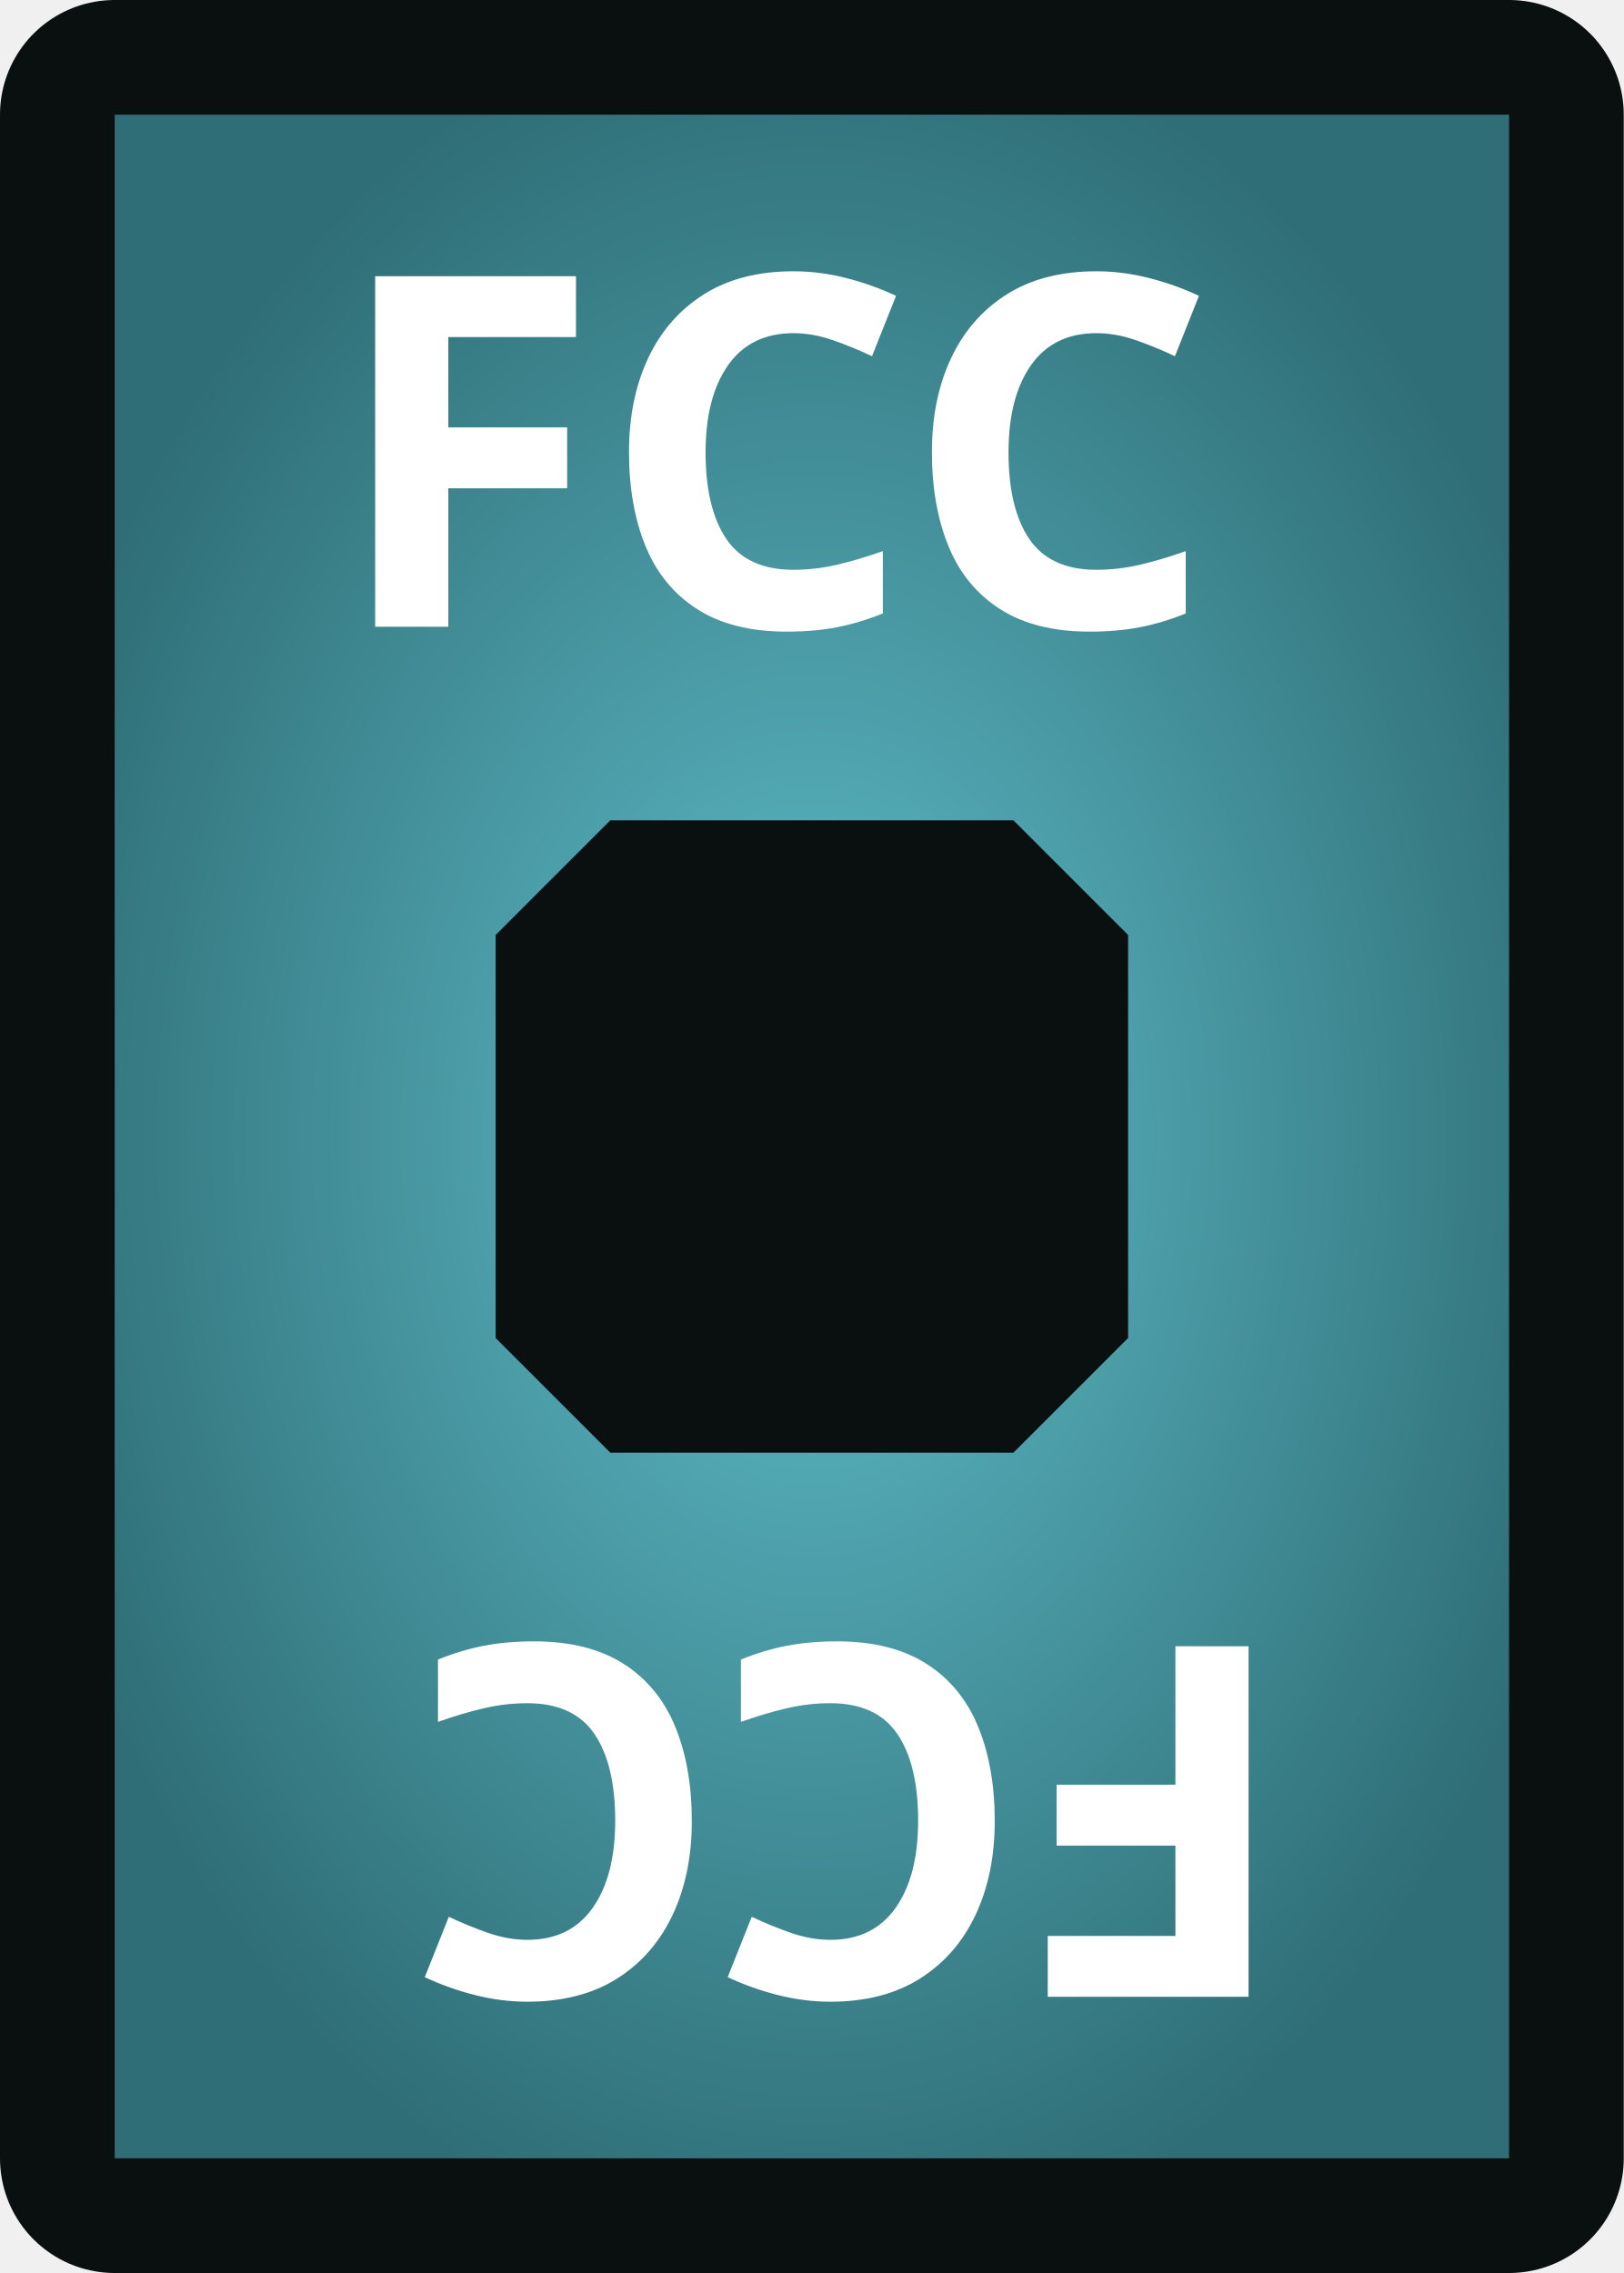
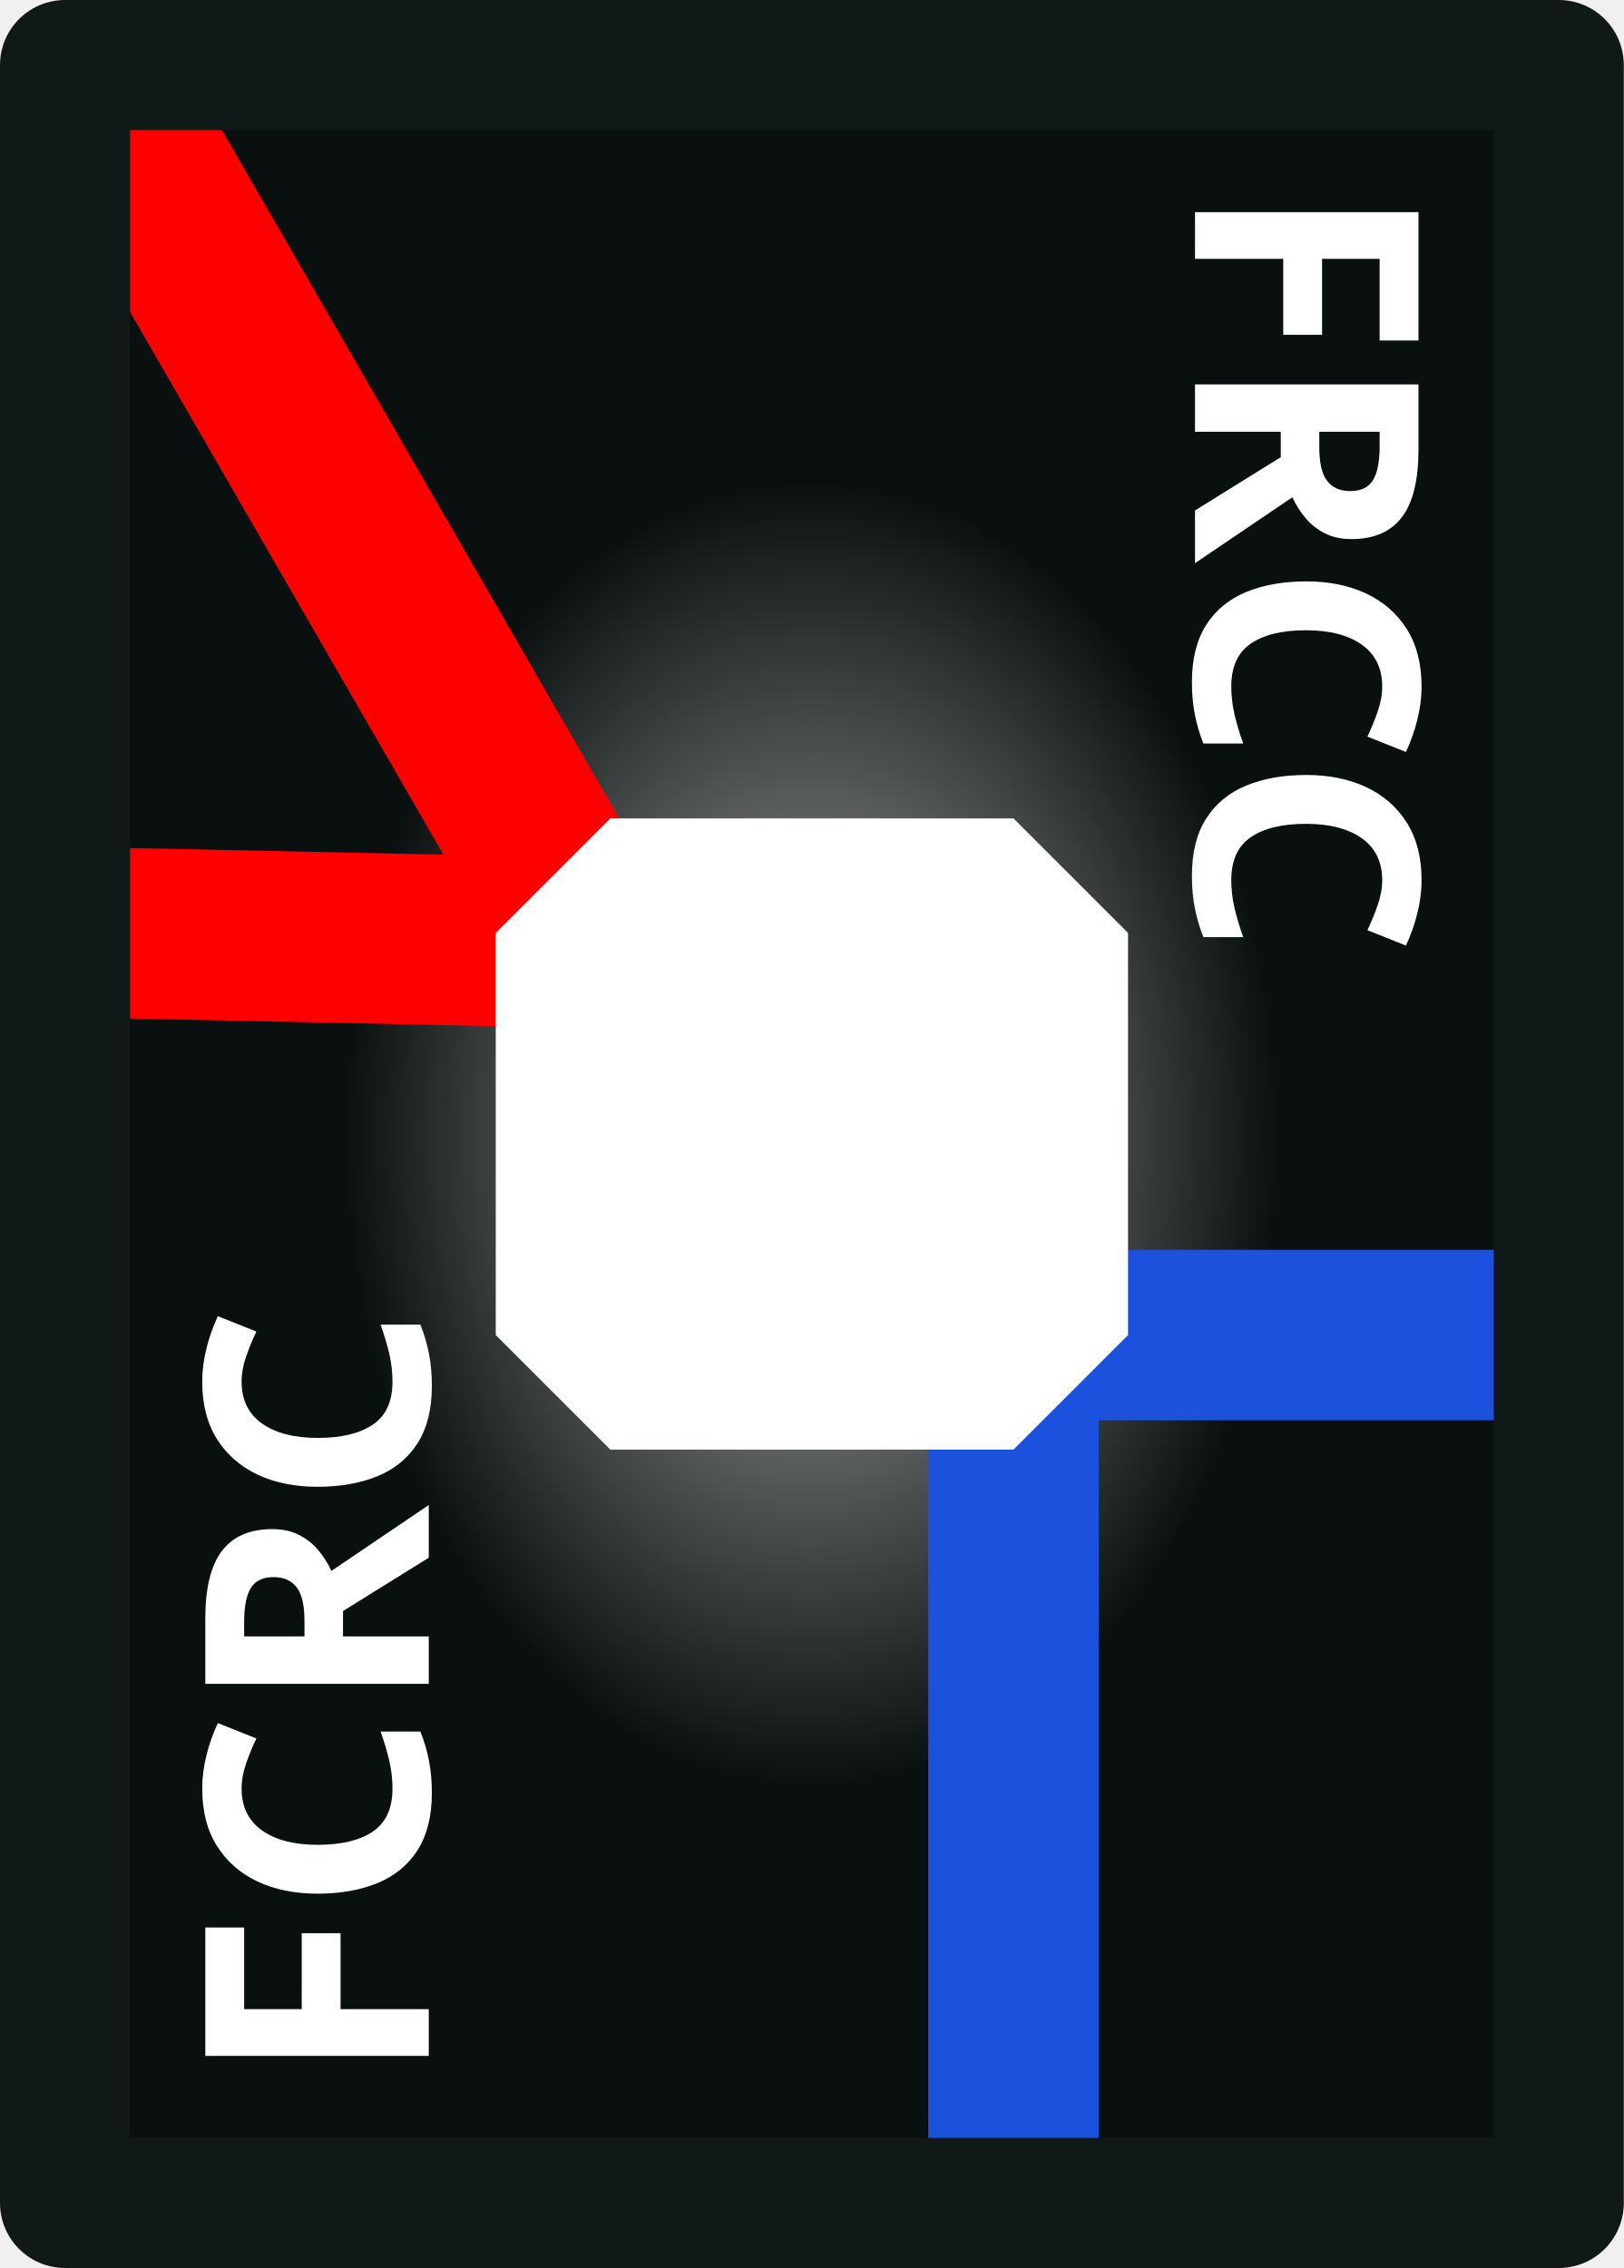
- <svg xmlns="http://www.w3.org/2000/svg" xmlns:xlink="http://www.w3.org/1999/xlink" width="635" height="889" viewBox="0 0 635 889" version="1.1" id="svg1">
-   <defs id="defs1">
-     <linearGradient id="linearGradient2">
-       <stop style="stop-color:#5fbecb;stop-opacity:1;" offset="0" id="stop2" />
-       <stop style="stop-color:#2f6e76;stop-opacity:1;" offset="1" id="stop3" />
+ <svg xmlns="http://www.w3.org/2000/svg" xmlns:xlink="http://www.w3.org/1999/xlink" xml:space="preserve" viewBox="0 0 238.11 332.598">
+   <defs>
+     <radialGradient xlink:href="#a" id="b" cx="317.5" cy="444.5" r="317.5" fx="317.5" fy="444.5" gradientTransform="matrix(.37505 0 0 .5237 -.02157073 -66.48923)" gradientUnits="userSpaceOnUse" />
+     <linearGradient id="a">
+       <stop offset="0" stop-color="#ababab" />
+       <stop offset=".576" stop-color="#0a0f0f" />
    </linearGradient>
-     <radialGradient xlink:href="#linearGradient2" id="radialGradient3" cx="317.5" cy="444.5" fx="317.5" fy="444.5" r="317.5" gradientTransform="matrix(1,0,0,1.4,0,-177.8001)" gradientUnits="userSpaceOnUse" />
  </defs>
-   <rect style="fill:url(#radialGradient3);stroke:#0a0f0f;stroke-width:89.694;stroke-linecap:round;stroke-linejoin:round;stroke-dasharray:none;stroke-opacity:1;paint-order:markers stroke fill;fill-opacity:1" id="rect1" width="545.306" height="799.306" x="44.847" y="44.847" />
-   <rect style="fill:#0a0f0f;fill-opacity:1;stroke:#0a0f0f;stroke-width:89.694;stroke-linecap:butt;stroke-linejoin:bevel;stroke-dasharray:none;stroke-opacity:1;paint-order:markers stroke fill" id="rect15" width="157.634" height="157.634" x="238.683" y="365.683" />
-   <text xml:space="preserve" style="font-style:normal;font-variant:normal;font-weight:bold;font-stretch:normal;font-size:192px;font-family:Tahoma;-inkscape-font-specification:'Tahoma, Bold';font-variant-ligatures:normal;font-variant-caps:normal;font-variant-numeric:normal;font-variant-east-asian:normal;text-align:start;writing-mode:lr-tb;direction:ltr;text-anchor:start;fill:#ffffff;fill-opacity:1;stroke:none;stroke-width:10;stroke-linecap:butt;stroke-linejoin:bevel;stroke-dasharray:none;stroke-opacity:1;paint-order:markers stroke fill" x="129.438" y="245.121" id="text16">
-     <tspan id="tspan16" x="129.438" y="245.121">FCC</tspan>
+   <path fill="url(#b)" d="M16.798 16.798h204.514v299.002H16.798z" paint-order="markers stroke fill" />
+   <path fill="none" stroke="#1b51dd" stroke-width="25" d="M148.615 315.8V195.783h72.697" paint-order="markers stroke fill" />
+   <path fill="none" stroke="red" stroke-width="25" d="m16.798 16.798 70.143 121.492-70.143-1.474" paint-order="markers stroke fill" />
+   <path fill="#fff" stroke="#fff" stroke-linejoin="bevel" stroke-width="33.596" d="M89.495 136.816h59.12v58.967H89.495z" paint-order="markers stroke fill" />
+   <text xml:space="preserve" x="26.931" y="-175.461" fill="#fff" stroke-linejoin="bevel" stroke-width="3.746" font-family="Tahoma" font-size="45.946" font-weight="700" paint-order="markers stroke fill" style="-inkscape-font-specification:'Tahoma, Bold';font-variant-ligatures:normal;font-variant-caps:normal;font-variant-numeric:normal;font-variant-east-asian:normal;text-align:start" transform="matrix(0 1.0013 -.9987 0 0 0)">
+     <tspan x="26.931" y="-175.461" style="-inkscape-font-specification:'Tahoma, Bold';font-variant-ligatures:normal;font-variant-caps:normal;font-variant-numeric:normal;font-variant-east-asian:normal">FRCC</tspan>
  </text>
-   <text xml:space="preserve" style="font-style:normal;font-variant:normal;font-weight:bold;font-stretch:normal;font-size:192px;font-family:Tahoma;-inkscape-font-specification:'Tahoma, Bold';font-variant-ligatures:normal;font-variant-caps:normal;font-variant-numeric:normal;font-variant-east-asian:normal;text-align:start;writing-mode:lr-tb;direction:ltr;text-anchor:start;fill:#ffffff;fill-opacity:1;stroke:none;stroke-width:10;stroke-linecap:butt;stroke-linejoin:bevel;stroke-dasharray:none;stroke-opacity:1;paint-order:markers stroke fill" x="-505.562" y="-643.879" id="text16-1" transform="scale(-1)">
-     <tspan id="tspan16-7" x="-505.562" y="-643.879">FCC</tspan>
+   <text xml:space="preserve" x="-305.238" y="62.957" fill="#fff" stroke-linejoin="bevel" stroke-width="3.746" font-family="Tahoma" font-size="45.946" font-weight="700" paint-order="markers stroke fill" style="-inkscape-font-specification:'Tahoma, Bold';font-variant-ligatures:normal;font-variant-caps:normal;font-variant-numeric:normal;font-variant-east-asian:normal;text-align:start" transform="matrix(0 -1.0013 .9987 0 0 0)">
+     <tspan x="-305.238" y="62.957" style="-inkscape-font-specification:'Tahoma, Bold';font-variant-ligatures:normal;font-variant-caps:normal;font-variant-numeric:normal;font-variant-east-asian:normal">FCRC</tspan>
  </text>
+   <path fill="none" stroke="#101818" stroke-linecap="round" stroke-linejoin="round" stroke-width="19.075" d="M9.538 9.538h219.035v313.523H9.538z" paint-order="markers stroke fill" />
</svg>
